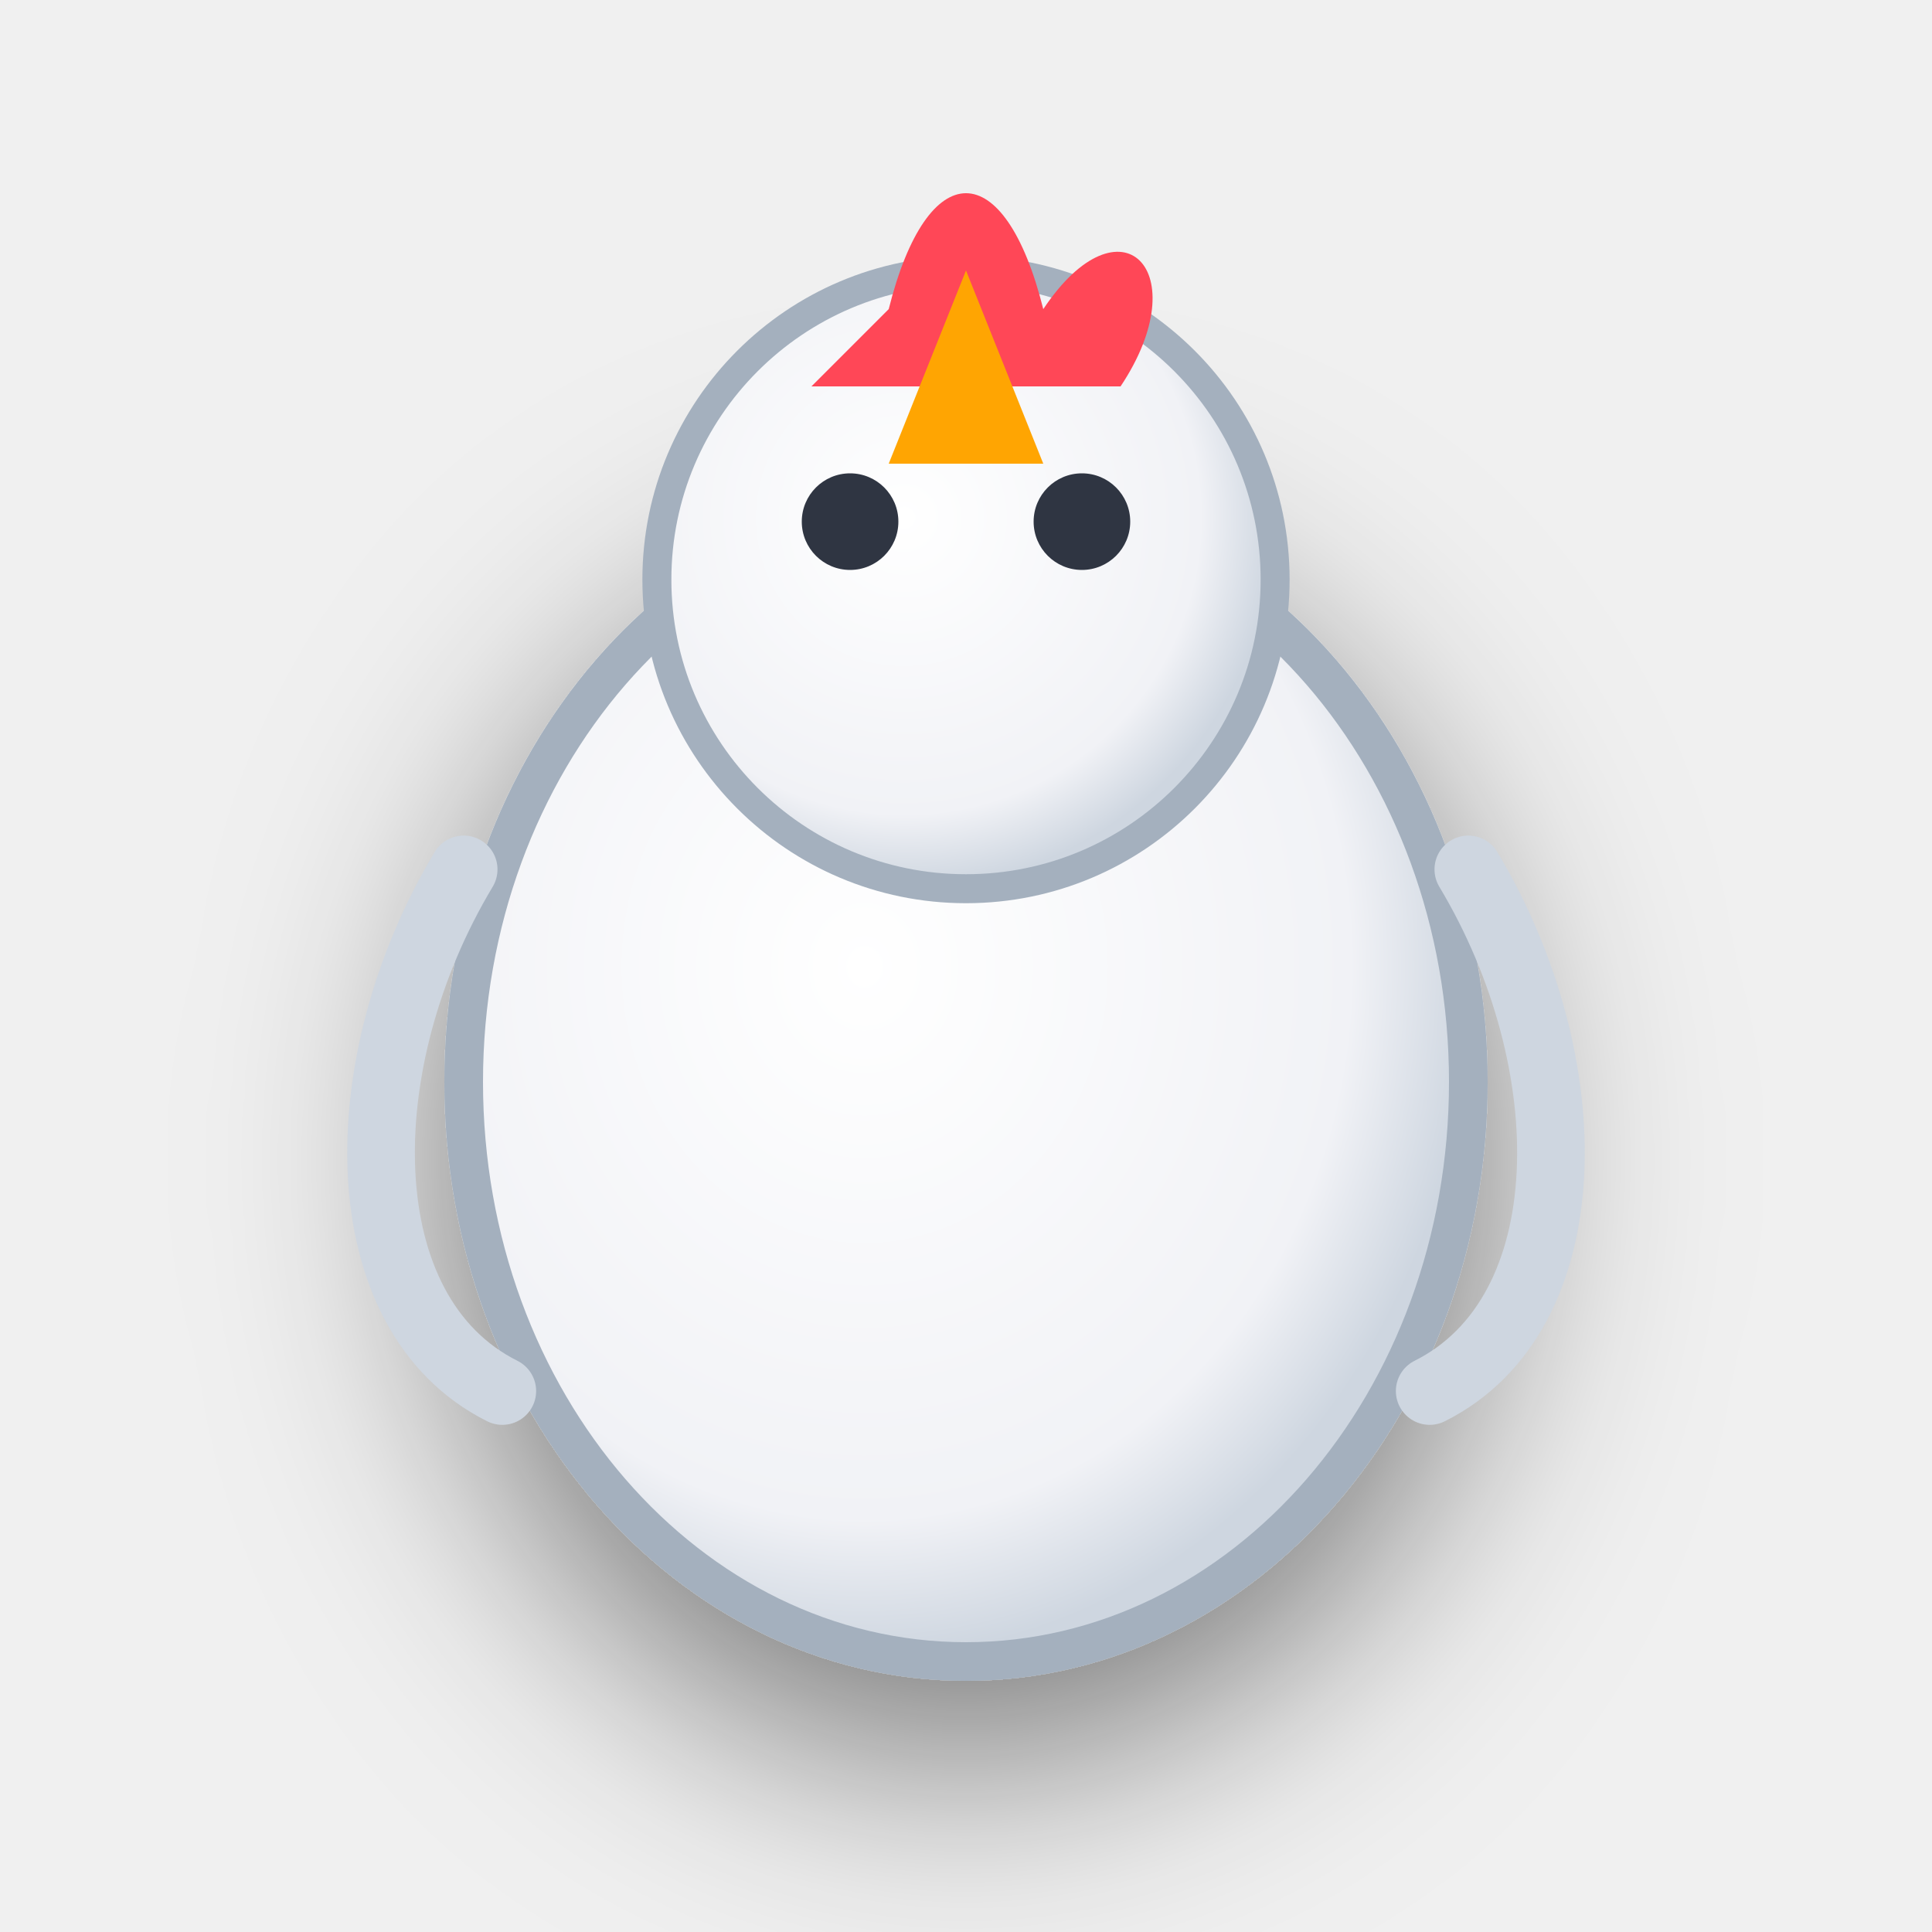
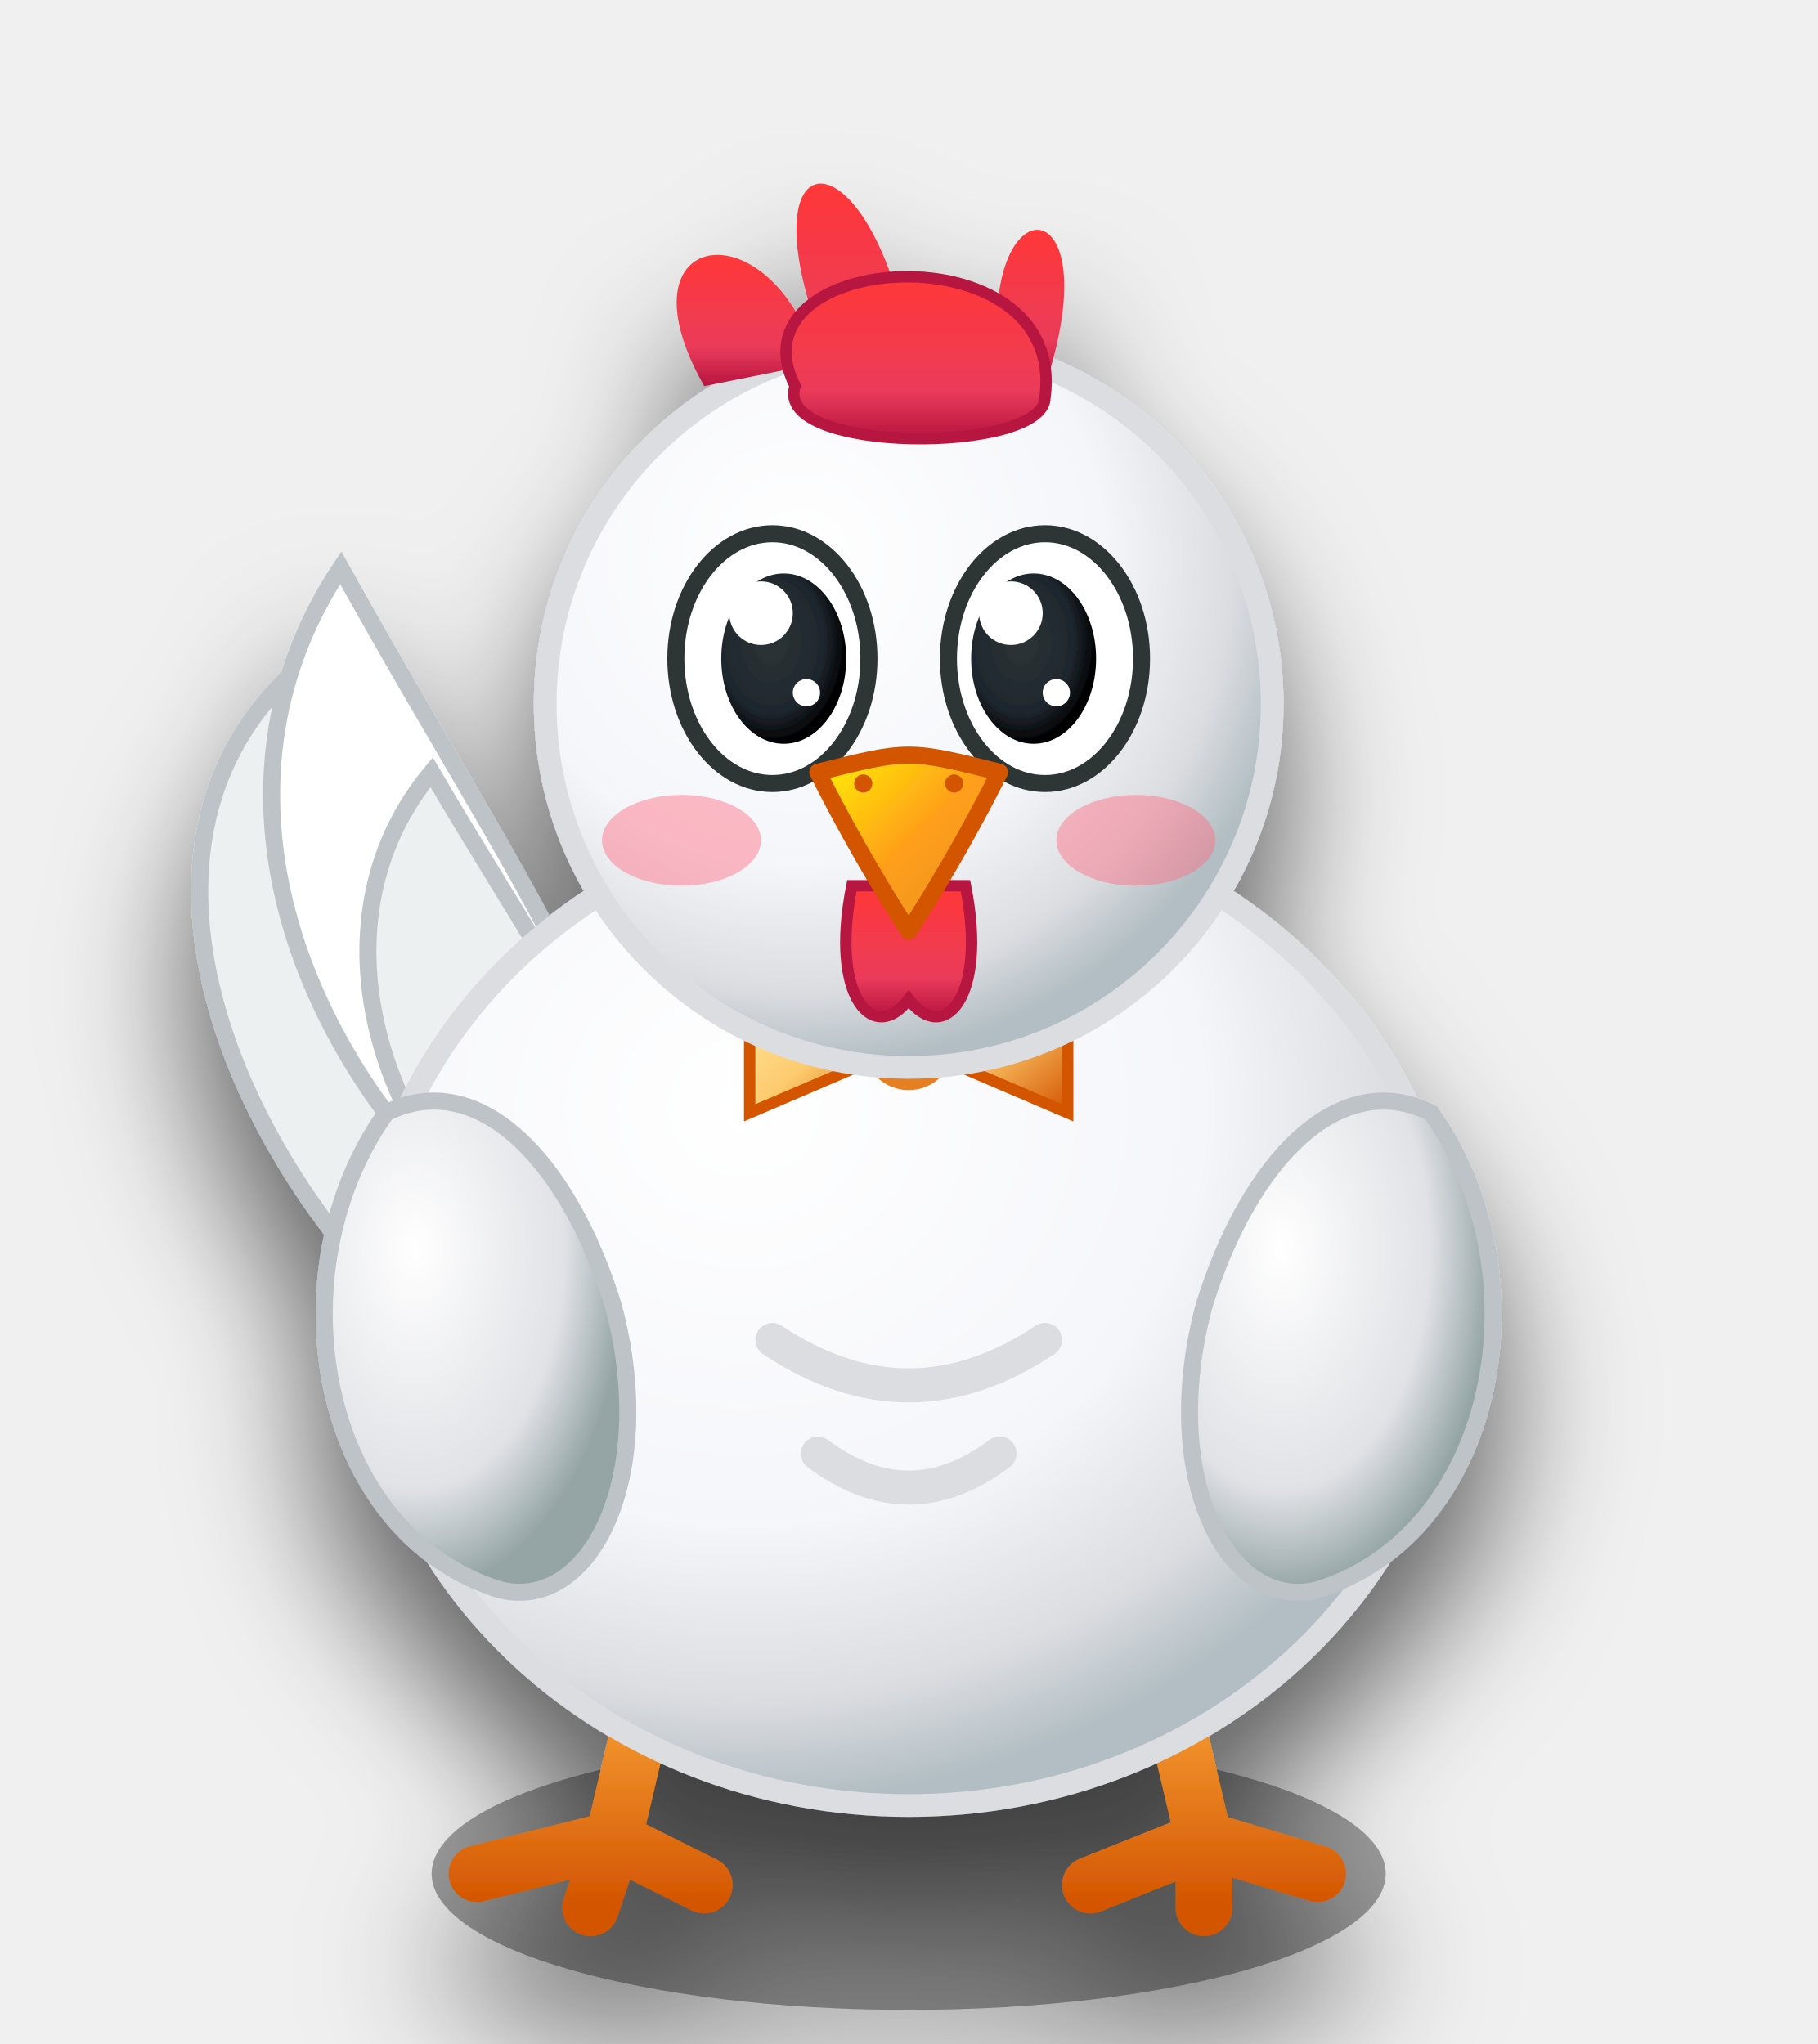
- <svg xmlns="http://www.w3.org/2000/svg" viewBox="0 0 100 100">
+ <svg xmlns="http://www.w3.org/2000/svg" viewBox="0 0 160 180" width="100%" height="100%">
  <defs>
-     <radialGradient id="chickenBody" cx="40%" cy="40%" r="60%">
+     <filter id="mascotShadow" x="-20%" y="-20%" width="140%" height="140%">
+       <feDropShadow dx="0" dy="8" stdDeviation="6" flood-color="#000000" flood-opacity="0.6" />
+     </filter>
+     <radialGradient id="bodyGrad" cx="35%" cy="30%" r="70%">
      <stop offset="0%" stop-color="#ffffff" />
-       <stop offset="80%" stop-color="#f1f2f6" />
-       <stop offset="100%" stop-color="#ced6e0" />
+       <stop offset="60%" stop-color="#f5f6fa" />
+       <stop offset="85%" stop-color="#dcdde1" />
+       <stop offset="100%" stop-color="#b2bec3" />
    </radialGradient>
+     <radialGradient id="wingGrad" cx="30%" cy="30%" r="70%">
+       <stop offset="0%" stop-color="#ffffff" />
+       <stop offset="70%" stop-color="#e1e2e6" />
+       <stop offset="100%" stop-color="#95a5a6" />
+     </radialGradient>
+     <linearGradient id="combGrad" x1="0%" y1="0%" x2="0%" y2="100%">
+       <stop offset="0%" stop-color="#ff3838" />
+       <stop offset="70%" stop-color="#eb3b5a" />
+       <stop offset="100%" stop-color="#b71540" />
+     </linearGradient>
+     <linearGradient id="beakGrad" x1="0%" y1="0%" x2="100%" y2="100%">
+       <stop offset="0%" stop-color="#fff200" />
+       <stop offset="50%" stop-color="#ff9f1a" />
+       <stop offset="100%" stop-color="#e58e26" />
+     </linearGradient>
+     <linearGradient id="feetGrad" x1="0%" y1="0%" x2="0%" y2="100%">
+       <stop offset="0%" stop-color="#ffb142" />
+       <stop offset="100%" stop-color="#d35400" />
+     </linearGradient>
+     <radialGradient id="eyeIris" cx="40%" cy="40%" r="60%">
+       <stop offset="0%" stop-color="#2d3436" />
+       <stop offset="70%" stop-color="#1e272e" />
+       <stop offset="100%" stop-color="#000000" />
+     </radialGradient>
+     <linearGradient id="goldBow" x1="0%" y1="0%" x2="100%" y2="100%">
+       <stop offset="0%" stop-color="#ffeaa7" />
+       <stop offset="50%" stop-color="#fdcb6e" />
+       <stop offset="100%" stop-color="#d35400" />
+     </linearGradient>
  </defs>
-   <ellipse cx="50" cy="56" rx="26" ry="30" fill="url(#chickenBody)" stroke="#a4b0be" stroke-width="2" filter="drop-shadow(0 4px 6px rgba(0,0,0,0.5))" />
-   <path d="M24 45 C 18 55, 18 68, 26 72" fill="none" stroke="#ced6e0" stroke-width="3.5" stroke-linecap="round" />
-   <path d="M76 45 C 82 55, 82 68, 74 72" fill="none" stroke="#ced6e0" stroke-width="3.5" stroke-linecap="round" />
-   <circle cx="50" cy="30" r="16" fill="url(#chickenBody)" stroke="#a4b0be" stroke-width="1.5" />
-   <path d="M46 16 C 48 8, 52 8, 54 16 C 58 10, 62 14, 58 20 L42 20 Z" fill="#ff4757" />
-   <polygon points="46,24 54,24 50,14" fill="#ffa502" />
-   <circle cx="44" cy="27" r="2.5" fill="#2f3542" />
-   <circle cx="56" cy="27" r="2.5" fill="#2f3542" />
+   <g filter="url(#mascotShadow)">
+     <ellipse cx="80" cy="165" rx="42" ry="12" fill="rgba(0,0,0,0.35)" />
+     <g id="feet">
+       <path d="M58 145 L54 162 M54 162 L42 165 M54 162 L52 168 M54 162 L62 166" stroke="url(#feetGrad)" stroke-width="5" stroke-linecap="round" stroke-linejoin="round" />
+       <path d="M102 145 L106 162 M106 162 L96 166 M106 162 L106 168 M106 162 L116 165" stroke="url(#feetGrad)" stroke-width="5" stroke-linecap="round" stroke-linejoin="round" />
+     </g>
+     <g id="tail">
+       <path d="M35 115 C20 100, 10 75, 25 60 C32 75, 42 85, 48 95 Z" fill="#ecf0f1" stroke="#bdc3c7" stroke-width="1.5" />
+       <path d="M40 105 C25 90, 18 68, 30 50 C40 68, 48 80, 52 90 Z" fill="#ffffff" stroke="#bdc3c7" stroke-width="1.5" />
+       <path d="M45 110 C32 98, 28 80, 38 68 C45 80, 52 90, 56 100 Z" fill="#ecf0f1" stroke="#bdc3c7" stroke-width="1.5" />
+     </g>
+     <ellipse cx="80" cy="115" rx="48" ry="44" fill="url(#bodyGrad)" stroke="#dcdde1" stroke-width="2" />
+     <path d="M68 118 Q80 126 92 118" fill="none" stroke="#dcdde1" stroke-width="3" stroke-linecap="round" />
+     <path d="M72 128 Q80 134 88 128" fill="none" stroke="#dcdde1" stroke-width="3" stroke-linecap="round" />
+     <path d="M34 98 C24 112, 28 135, 44 140 C52 142, 58 130, 54 115 C50 102, 42 94, 34 98 Z" fill="url(#wingGrad)" stroke="#bdc3c7" stroke-width="1.5" />
+     <path d="M126 98 C136 112, 132 135, 116 140 C108 142, 102 130, 106 115 C110 102, 118 94, 126 98 Z" fill="url(#wingGrad)" stroke="#bdc3c7" stroke-width="1.5" />
+     <g id="bowtie" transform="translate(80, 94)">
+       <polygon points="-14,-8 0,-2 -14,4" fill="url(#goldBow)" stroke="#d35400" stroke-width="1" />
+       <polygon points="14,-8 0,-2 14,4" fill="url(#goldBow)" stroke="#d35400" stroke-width="1" />
+       <circle cx="0" cy="-2" r="3.5" fill="#f39c12" stroke="#e67e22" stroke-width="1" />
+     </g>
+     <circle cx="80" cy="62" r="32" fill="url(#bodyGrad)" stroke="#dcdde1" stroke-width="2" />
+     <g id="comb">
+       <path d="M72 32 C68 18, 54 20, 62 34 Z" fill="url(#combGrad)" />
+       <path d="M80 30 C76 10, 64 12, 74 34 Z" fill="url(#combGrad)" />
+       <path d="M88 32 C86 16, 98 16, 92 34 Z" fill="url(#combGrad)" />
+       <path d="M70 34 C64 22, 94 20, 92 35 C92 40, 68 40, 70 34 Z" fill="url(#combGrad)" stroke="#b71540" stroke-width="1" />
+     </g>
+     <ellipse cx="60" cy="74" rx="7" ry="4" fill="rgba(255, 107, 129, 0.45)" />
+     <ellipse cx="100" cy="74" rx="7" ry="4" fill="rgba(255, 107, 129, 0.45)" />
+     <g id="leftEye">
+       <ellipse cx="68" cy="58" rx="8.5" ry="11" fill="#ffffff" stroke="#2d3436" stroke-width="1.5" />
+       <ellipse cx="69" cy="58" rx="5.5" ry="7.5" fill="url(#eyeIris)" />
+       <circle cx="67" cy="54" r="2.8" fill="#ffffff" />
+       <circle cx="71" cy="61" r="1.2" fill="#ffffff" />
+     </g>
+     <g id="rightEye">
+       <ellipse cx="92" cy="58" rx="8.5" ry="11" fill="#ffffff" stroke="#2d3436" stroke-width="1.5" />
+       <ellipse cx="91" cy="58" rx="5.5" ry="7.5" fill="url(#eyeIris)" />
+       <circle cx="89" cy="54" r="2.8" fill="#ffffff" />
+       <circle cx="93" cy="61" r="1.2" fill="#ffffff" />
+     </g>
+     <path d="M75 78 C73 88, 77 92, 80 88 C83 92, 87 88, 85 78 Z" fill="url(#combGrad)" stroke="#b71540" stroke-width="1" />
+     <g id="beak">
+       <path d="M72 68 C80 66, 80 66, 88 68 C84 76, 80 82, 80 82 C80 82, 76 76, 72 68 Z" fill="url(#beakGrad)" stroke="#d35400" stroke-width="1.5" stroke-linejoin="round" />
+       <circle cx="76" cy="69" r="0.8" fill="#d35400" />
+       <circle cx="84" cy="69" r="0.8" fill="#d35400" />
+     </g>
+   </g>
</svg>
